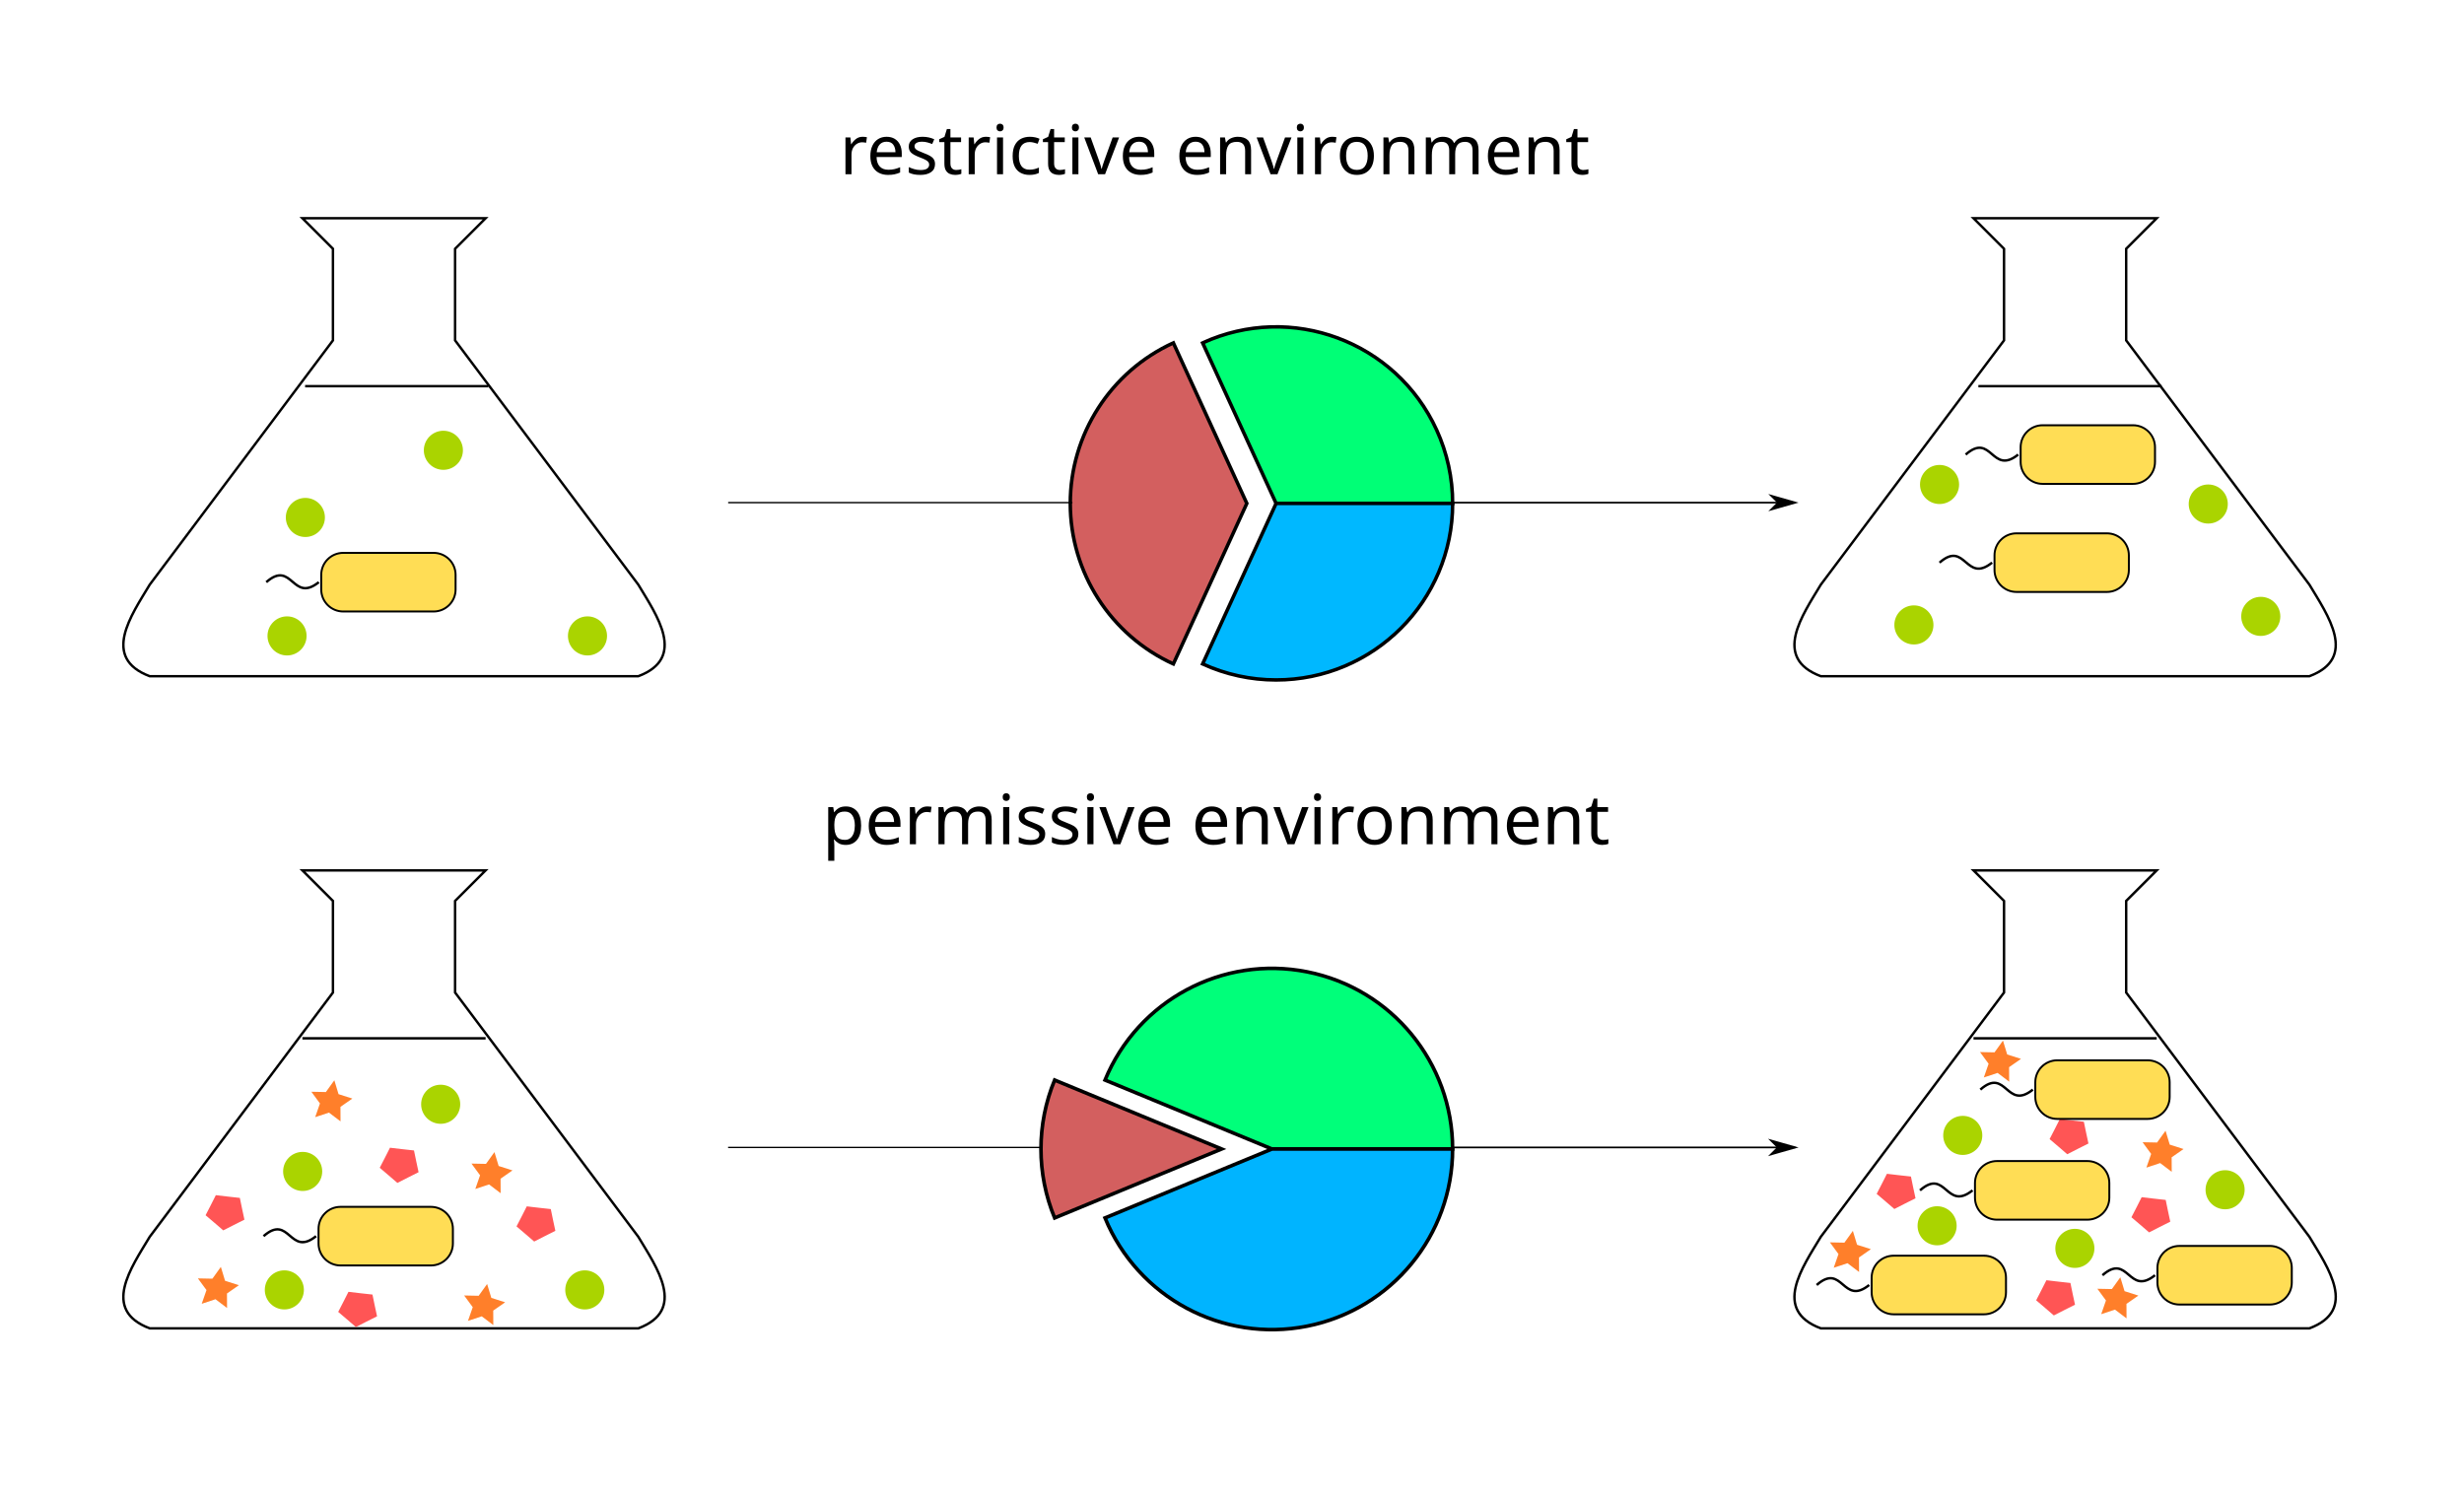
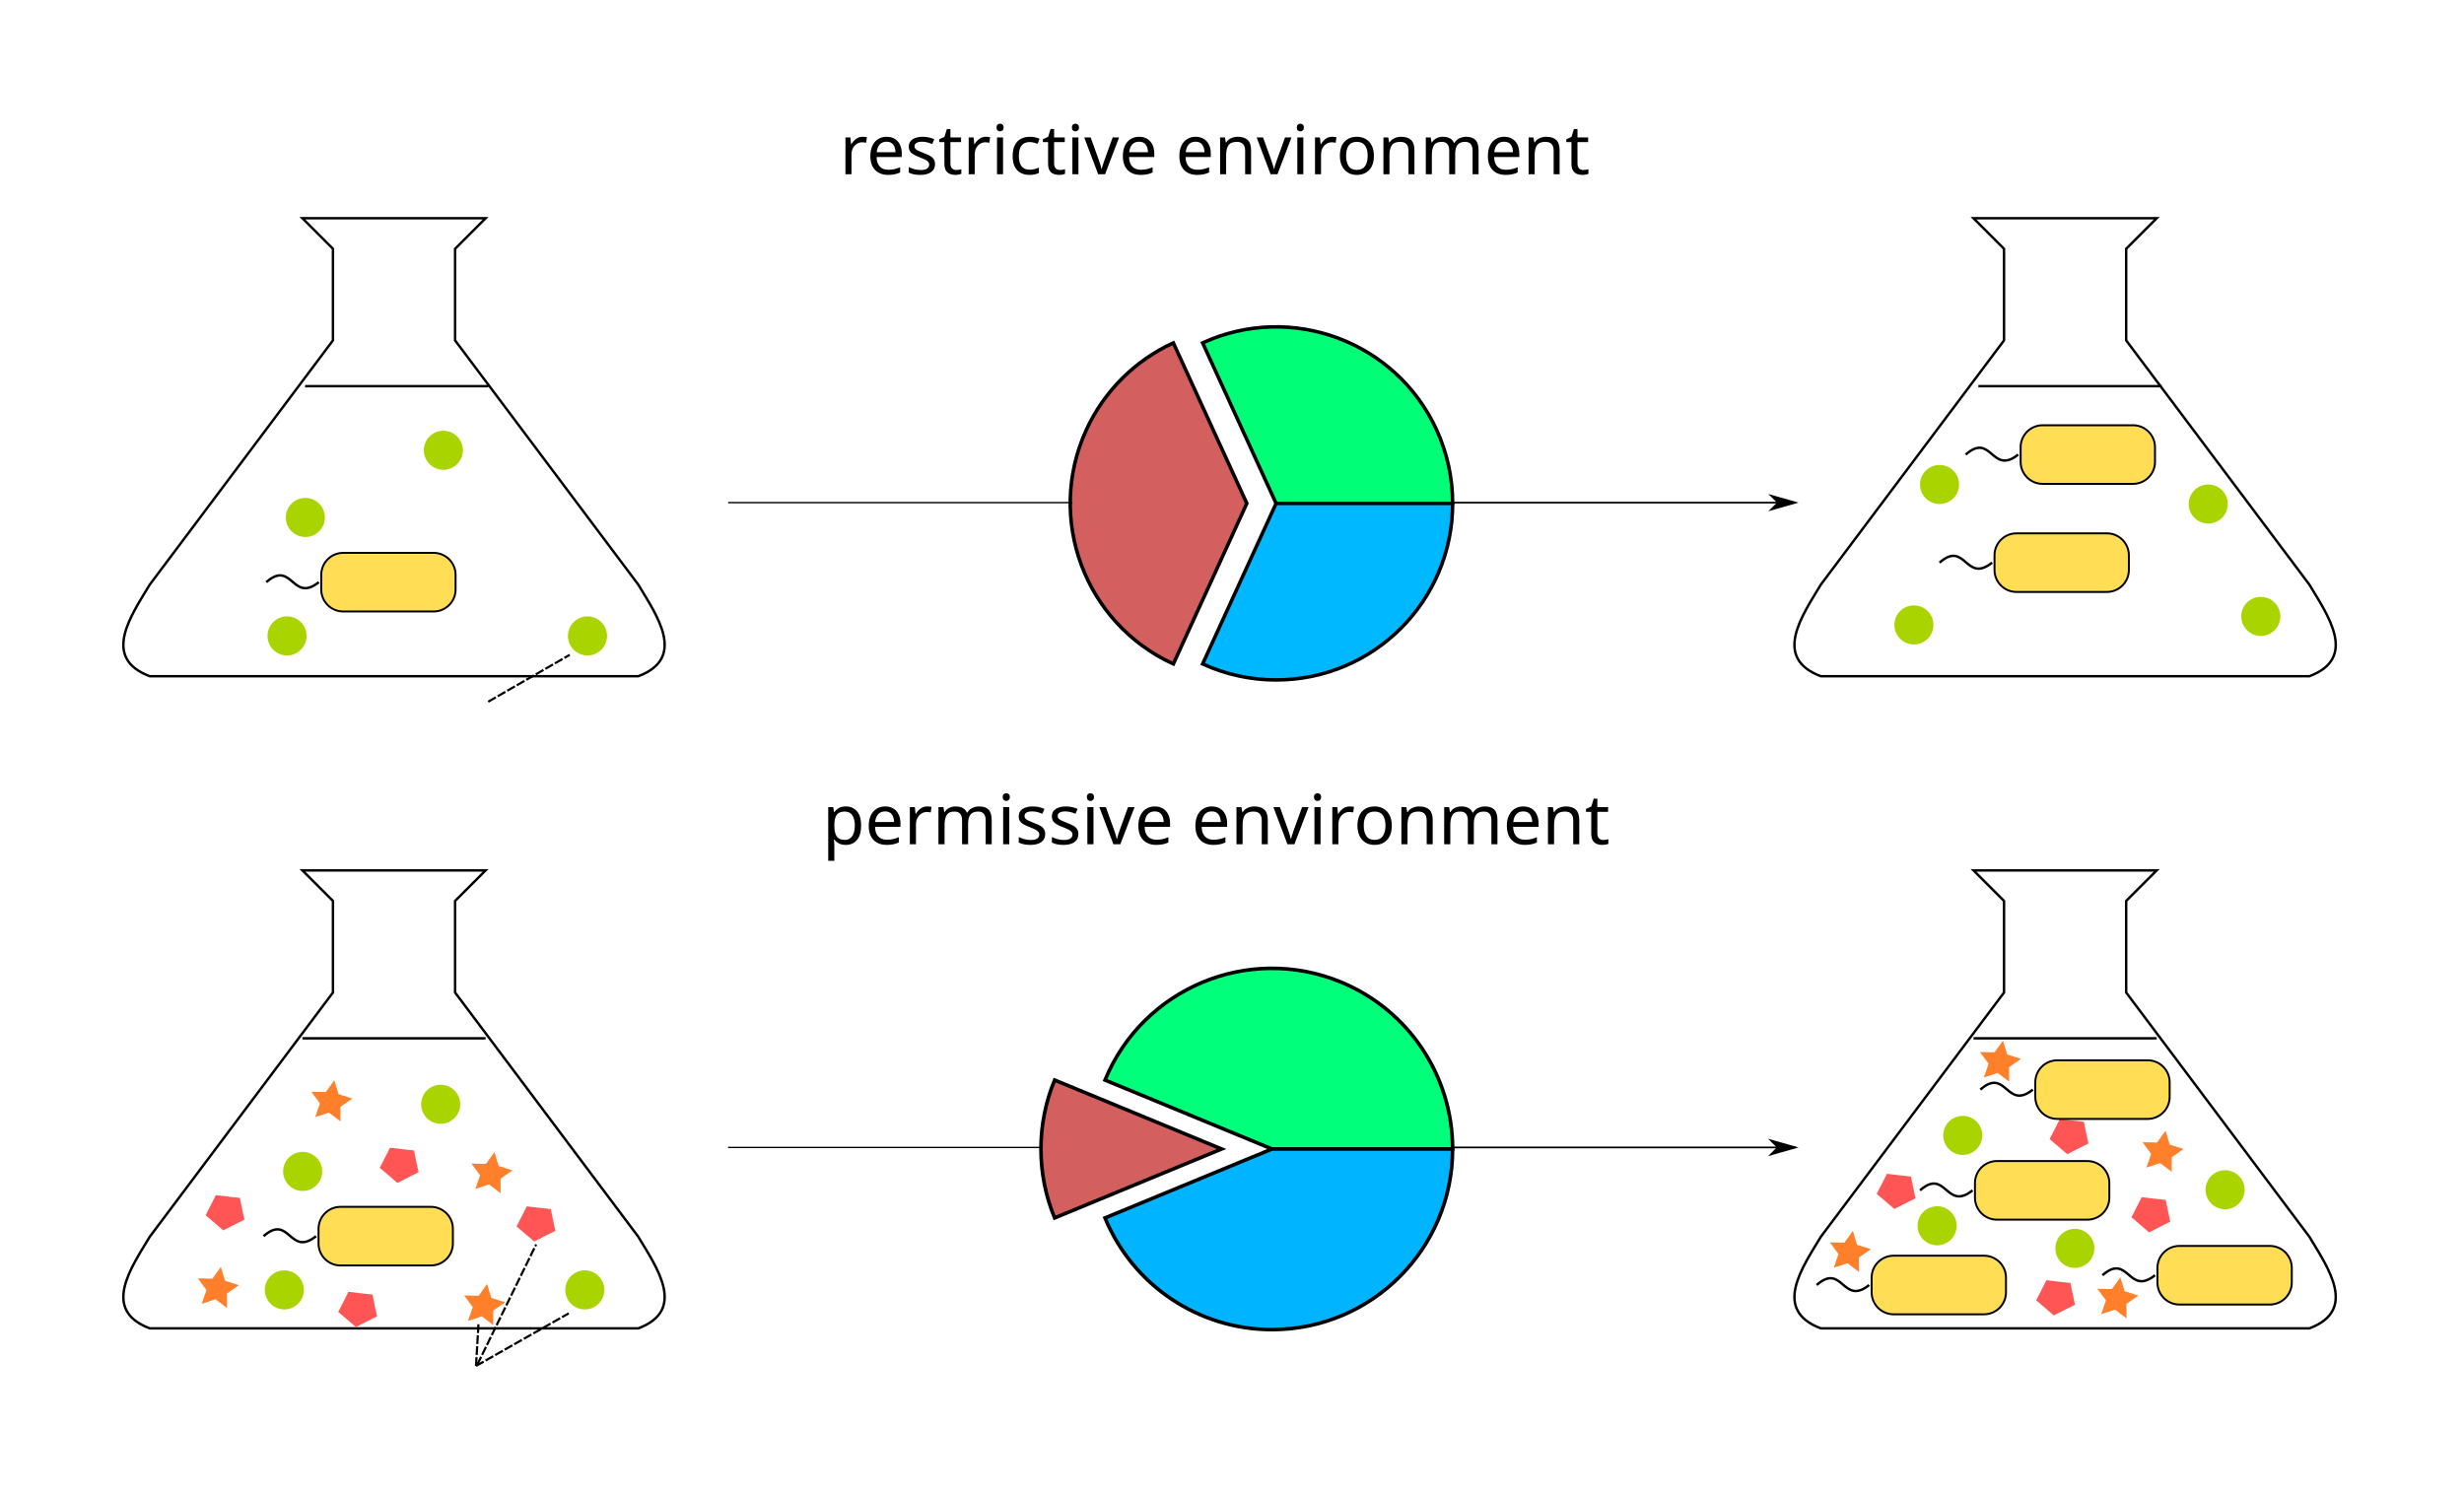
<svg xmlns="http://www.w3.org/2000/svg" width="1008.703" height="612.067" id="svg6873" version="1.1">
  <defs id="defs6875">
    <marker orient="auto" refY="0" refX="0" id="Arrow1Lend" style="overflow:visible">
      <path id="path5516" d="M 0,0 5,-5 -12.5,0 5,5 0,0 z" style="fill-rule:evenodd;stroke:#000000;stroke-width:1pt" transform="matrix(-0.8,0,0,-0.8,-10,0)" />
    </marker>
    <marker orient="auto" refY="0" refX="0" id="marker6773" style="overflow:visible">
      <path id="path6775" d="M 0,0 5,-5 -12.5,0 5,5 0,0 z" style="fill-rule:evenodd;stroke:#000000;stroke-width:1pt" transform="matrix(-0.8,0,0,-0.8,-10,0)" />
    </marker>
    <marker orient="auto" refY="0" refX="0" id="marker6777" style="overflow:visible">
      <path id="path6779" d="M 0,0 5,-5 -12.5,0 5,5 0,0 z" style="fill-rule:evenodd;stroke:#000000;stroke-width:1pt" transform="matrix(-0.8,0,0,-0.8,-10,0)" />
    </marker>
    <marker orient="auto" refY="0" refX="0" id="marker6781" style="overflow:visible">
      <path id="path6783" d="M 0,0 5,-5 -12.5,0 5,5 0,0 z" style="fill-rule:evenodd;stroke:#000000;stroke-width:1pt" transform="matrix(-0.8,0,0,-0.8,-10,0)" />
    </marker>
    <marker orient="auto" refY="0" refX="0" id="marker6781-1" style="overflow:visible">
      <path id="path6783-9" d="M 0,0 5,-5 -12.5,0 5,5 0,0 z" style="fill-rule:evenodd;stroke:#000000;stroke-width:1pt" transform="matrix(-0.8,0,0,-0.8,-10,0)" />
    </marker>
  </defs>
  <g id="layer1" transform="translate(260.3614,-42.21686)">
    <path id="path7816" d="m 259.326,512 215.248,0" style="fill:none;stroke:#000000;stroke-width:0.704px;stroke-linecap:butt;stroke-linejoin:miter;stroke-opacity:1;marker-end:url(#marker6781)" />
    <path style="fill:none;stroke:#000000;stroke-width:0.697px;stroke-linecap:butt;stroke-linejoin:miter;stroke-opacity:1;marker-end:url(#marker6781)" d="m 263.674,248 210.903,0" id="path7094" />
    <rect style="fill:#ffdd55;stroke:#000000;stroke-width:0.8px" id="rect3313-4-9-8" width="55" height="24" x="505.842" y="556.322" ry="9" rx="9" />
    <path style="fill:none;stroke:#000000;stroke-width:1px;stroke-linecap:butt;stroke-linejoin:miter;stroke-opacity:1" d="m -136.561,398.572 75,0 -12.5,12.5 0,37.5 75,100 c 7.5,12.5 20,30 0,37.5 l -200,0 c -20,-7.5 -7.5,-25 0,-37.5 l 75,-100 0,-37.5 z" id="path3201" />
    <path style="fill:none;stroke:#000000;stroke-width:1px;stroke-linecap:butt;stroke-linejoin:miter;stroke-opacity:1" d="m -136.561,467.322 75,0 z" id="path3203" />
    <path style="fill:#ff7f2a" id="path3209" d="m 139,133 -4.733,-3.588 -5.639,1.865 1.95,-5.61 -3.516,-4.787 L 133,121 l 3.466,-4.823 1.72,5.685 5.658,1.806 -4.875,3.393 z" transform="translate(-259.9581,368.3225)" />
    <path style="fill:#aad400" id="path3213" d="m 136.5,159.5 c 0,4.418 -3.582,8 -8,8 -4.418,0 -8,-3.582 -8,-8 0,-4.418 3.582,-8 8,-8 4.418,0 8,3.582 8,8 z" transform="translate(-264.9581,362.3225)" />
    <path style="fill:#ff5555" id="path3215" d="m 206.75,189 -19.084,10.631 -15.901,-14.979 -16.008,-14.864 9.333,-19.751 9.19,-19.818 21.669,2.772 21.688,2.616 4.059,21.465 4.214,21.435 z" transform="matrix(0.2266862,0,0,0.2076455,-211.5088,504.5013)" />
    <path style="fill:#ff7f2a" id="path3209-9" d="m 139,133 -4.733,-3.588 -5.639,1.865 1.95,-5.61 -3.516,-4.787 L 133,121 l 3.466,-4.823 1.72,5.685 5.658,1.806 -4.875,3.393 z" transform="translate(-194.4111,397.7341)" />
    <path style="fill:#ff7f2a" id="path3209-0" d="m 139,133 -4.733,-3.588 -5.639,1.865 1.95,-5.61 -3.516,-4.787 L 133,121 l 3.466,-4.823 1.72,5.685 5.658,1.806 -4.875,3.393 z" transform="translate(-306.4111,444.7341)" />
    <path style="fill:#ff7f2a" id="path3209-1" d="m 139,133 -4.733,-3.588 -5.639,1.865 1.95,-5.61 -3.516,-4.787 L 133,121 l 3.466,-4.823 1.72,5.685 5.658,1.806 -4.875,3.393 z" transform="translate(-197.4111,451.7341)" />
    <path style="fill:#aad400" id="path3213-6" d="m 136.5,159.5 c 0,4.418 -3.582,8 -8,8 -4.418,0 -8,-3.582 -8,-8 0,-4.418 3.582,-8 8,-8 4.418,0 8,3.582 8,8 z" transform="translate(-208.4581,334.8225)" />
    <path style="fill:#aad400" id="path3213-2" d="m 136.5,159.5 c 0,4.418 -3.582,8 -8,8 -4.418,0 -8,-3.582 -8,-8 0,-4.418 3.582,-8 8,-8 4.418,0 8,3.582 8,8 z" transform="translate(-149.458,410.8225)" />
    <path style="fill:#aad400" id="path3213-8" d="m 136.5,159.5 c 0,4.418 -3.582,8 -8,8 -4.418,0 -8,-3.582 -8,-8 0,-4.418 3.582,-8 8,-8 4.418,0 8,3.582 8,8 z" transform="translate(-272.4581,410.8225)" />
    <path style="fill:#ff5555" id="path3215-3" d="m 206.75,189 -19.084,10.631 -15.901,-14.979 -16.008,-14.864 9.333,-19.751 9.19,-19.818 21.669,2.772 21.688,2.616 4.059,21.465 4.214,21.435 z" transform="matrix(0.2266862,0,0,0.2076455,-157.2174,544.0766)" />
    <path style="fill:#ff5555" id="path3215-5" d="m 206.75,189 -19.084,10.631 -15.901,-14.979 -16.008,-14.864 9.333,-19.751 9.19,-19.818 21.669,2.772 21.688,2.616 4.059,21.465 4.214,21.435 z" transform="matrix(0.2266862,0,0,0.2076455,-140.2174,485.0766)" />
    <path style="fill:#ff5555" id="path3215-9" d="m 206.75,189 -19.084,10.631 -15.901,-14.979 -16.008,-14.864 9.333,-19.751 9.19,-19.818 21.669,2.772 21.688,2.616 4.059,21.465 4.214,21.435 z" transform="matrix(0.2266862,0,0,0.2076455,-84.21739,509.0766)" />
    <rect style="fill:#ffdd55;stroke:#000000;stroke-width:0.8px" id="rect3313" width="55" height="24" x="-129.958" y="536.323" ry="9" rx="9" />
    <path style="fill:none;stroke:#000000;stroke-width:1px;stroke-linecap:butt;stroke-linejoin:miter;stroke-opacity:1" d="m -152.458,548.322 c 10.707,-9.4 10.583,8.75 21.5,0" id="path3315" />
    <path style="fill:none;stroke:#000000;stroke-width:1px;stroke-linecap:butt;stroke-linejoin:miter;stroke-opacity:1" d="m -136.561,131.572 75,0 -12.5,12.5 0,37.5 75,100 c 7.5,12.5 20,30 0,37.5 l -200,0 c -20,-7.5 -7.5,-25 0,-37.5 l 75,-100 0,-37.5 z" id="path3201-9" />
    <path style="fill:none;stroke:#000000;stroke-width:1px;stroke-linecap:butt;stroke-linejoin:miter;stroke-opacity:1" d="m -135.458,200.322 75,0 z" id="path3203-0" />
    <path style="fill:#aad400" id="path3213-4" d="m 136.5,159.5 c 0,4.418 -3.582,8 -8,8 -4.418,0 -8,-3.582 -8,-8 0,-4.418 3.582,-8 8,-8 4.418,0 8,3.582 8,8 z" transform="translate(-263.8548,94.57249)" />
    <path style="fill:#aad400" id="path3213-6-0" d="m 136.5,159.5 c 0,4.418 -3.582,8 -8,8 -4.418,0 -8,-3.582 -8,-8 0,-4.418 3.582,-8 8,-8 4.418,0 8,3.582 8,8 z" transform="translate(-207.3548,67.07249)" />
    <path style="fill:#aad400" id="path3213-2-4" d="m 136.5,159.5 c 0,4.418 -3.582,8 -8,8 -4.418,0 -8,-3.582 -8,-8 0,-4.418 3.582,-8 8,-8 4.418,0 8,3.582 8,8 z" transform="translate(-148.3548,143.0725)" />
    <path style="fill:#aad400" id="path3213-8-9" d="m 136.5,159.5 c 0,4.418 -3.582,8 -8,8 -4.418,0 -8,-3.582 -8,-8 0,-4.418 3.582,-8 8,-8 4.418,0 8,3.582 8,8 z" transform="translate(-271.3548,143.0725)" />
    <rect style="fill:#ffdd55;stroke:#000000;stroke-width:0.8px" id="rect3313-4" width="55" height="24" x="-128.855" y="268.572" ry="9" rx="9" />
    <path style="fill:none;stroke:#000000;stroke-width:1px;stroke-linecap:butt;stroke-linejoin:miter;stroke-opacity:1" d="m -151.355,280.572 c 10.707,-9.4 10.583,8.75 21.5,0" id="path3315-5" />
    <path style="fill:#00ff76;fill-opacity:1;stroke:#000000;stroke-width:2;stroke-linejoin:miter;stroke-miterlimit:4;stroke-opacity:1;stroke-dasharray:none" id="slowsynthslice" d="M 28.385,19.07 C 78.604,-3.913 137.947,18.166 160.93,68.385 166.906,81.445 170,95.638 170,110 l -100,0 z" transform="matrix(0.7227723,0,0,0.7227723,211.4479,168.8175)" />
-     <path d="m 28.385,200.93 a 100,100 0 0 1 0,-181.859 L 70,110 z" id="slowenvslice" style="fill:#d35f5f;stroke:#000000;stroke-width:2;stroke-linejoin:miter;stroke-miterlimit:4;stroke-opacity:1;stroke-dasharray:none" transform="matrix(0.7227723,0,0,0.7227723,199.4655,168.8175)" />
+     <path d="M 28.385,200.93 C -21.834,177.947 -43.913,118.604 -20.93,68.385 -10.942,46.562 6.562,29.058 28.385,19.07 L 70,110 z" id="slowenvslice" style="fill:#d35f5f;stroke:#000000;stroke-width:2;stroke-linejoin:miter;stroke-miterlimit:4;stroke-opacity:1;stroke-dasharray:none" transform="matrix(0.7227723,0,0,0.7227723,199.4655,168.8175)" />
    <path style="fill:#00b8ff;fill-opacity:1;stroke:#000000;stroke-width:2;stroke-linejoin:miter;stroke-miterlimit:4;stroke-opacity:1;stroke-dasharray:none" id="slowrestslice" d="m 170,110 c 0,55.228 -44.772,100 -100,100 -14.362,0 -28.555,-3.094 -41.615,-9.07 L 70,110 z" transform="matrix(0.7227723,0,0,0.7227723,211.4479,168.8175)" />
-     <path style="fill:#00ff7a;fill-opacity:1;stroke:#000000;stroke-width:2;stroke-linejoin:miter;stroke-miterlimit:4;stroke-opacity:1;stroke-dasharray:none" id="fastsynthslice" d="M -22.43,71.834 A 100,100 0 0 1 170,110 l -100,0 z" transform="matrix(0.7394762,0,0,0.7394762,208.5915,431.293)" />
+     <path style="fill:#00ff7a;fill-opacity:1;stroke:#000000;stroke-width:2;stroke-linejoin:miter;stroke-miterlimit:4;stroke-opacity:1;stroke-dasharray:none" id="fastsynthslice" d="M -22.43,71.834 C -1.352,20.786 57.118,-3.509 108.166,17.57 145.588,33.022 170,69.513 170,110 l -100,0 z" transform="matrix(0.7394762,0,0,0.7394762,208.5915,431.293)" />
    <path transform="matrix(0.7394762,0,0,0.7394762,187.9657,431.293)" d="m -22.43,148.166 c -10.093,-24.443 -10.093,-51.889 0,-76.332 L 70,110 z" id="fastenvslice" style="fill:#d35f5f;stroke:#000000;stroke-width:2;stroke-linejoin:miter;stroke-miterlimit:4;stroke-opacity:1;stroke-dasharray:none" />
-     <path style="fill:#00b4ff;fill-opacity:1;stroke:#000000;stroke-width:2;stroke-linejoin:miter;stroke-miterlimit:4;stroke-opacity:1;stroke-dasharray:none" id="fastrestslice" d="M 170,110 A 100,100 0 0 1 -22.43,148.166 L 70,110 z" transform="matrix(0.7394762,0,0,0.7394762,208.5915,431.293)" />
+     <path style="fill:#00b4ff;fill-opacity:1;stroke:#000000;stroke-width:2;stroke-linejoin:miter;stroke-miterlimit:4;stroke-opacity:1;stroke-dasharray:none" id="fastrestslice" d="m 170,110 c 0,55.228 -44.772,100 -100,100 -40.487,0 -76.978,-24.412 -92.43,-61.834 L 70,110 z" transform="matrix(0.7394762,0,0,0.7394762,208.5915,431.293)" />
    <flowRoot xml:space="preserve" id="flowRoot3519" style="font-size:20px;font-style:normal;font-weight:normal;line-height:125%;letter-spacing:0px;word-spacing:0px;fill:#aa0000;fill-opacity:1;stroke:none;font-family:Sans" transform="matrix(0.7350445,0,0,0.7350445,811.2333,128.1688)">
      <flowRegion id="flowRegion3521">
        <rect id="rect3523" width="228.571" height="107.143" x="-1060" y="50.124" style="fill:#aa0000;fill-opacity:1;stroke:none" />
      </flowRegion>
      <flowPara id="flowPara3525">
        <flowSpan style="font-weight:bold;fill:#aa0000;fill-opacity:1;stroke:none" id="flowSpan7866">many</flowSpan> condition-dependent proteins</flowPara>
    </flowRoot>
    <path style="fill:none;stroke:#000000;stroke-width:1px;stroke-linecap:butt;stroke-linejoin:miter;stroke-opacity:1" d="m 547.542,131.572 75,0 -12.5,12.5 0,37.5 75,100 c 7.5,12.5 20,30 0,37.5 l -200,0 c -20,-7.5 -7.5,-25 0,-37.5 l 75,-100 0,-37.5 z" id="path3201-9-8" />
    <path style="fill:none;stroke:#000000;stroke-width:1px;stroke-linecap:butt;stroke-linejoin:miter;stroke-opacity:1" d="m 549.542,200.322 75,0 z" id="path3203-0-8" />
    <path style="fill:#aad400" id="path3213-4-9" d="m 136.5,159.5 c 0,4.418 -3.582,8 -8,8 -4.418,0 -8,-3.582 -8,-8 0,-4.418 3.582,-8 8,-8 4.418,0 8,3.582 8,8 z" transform="translate(405.1452,81.07249)" />
    <path style="fill:#aad400" id="path3213-2-4-8" d="m 136.5,159.5 c 0,4.418 -3.582,8 -8,8 -4.418,0 -8,-3.582 -8,-8 0,-4.418 3.582,-8 8,-8 4.418,0 8,3.582 8,8 z" transform="translate(536.6453,135.0725)" />
    <path style="fill:#aad400" id="path3213-8-9-9" d="m 136.5,159.5 c 0,4.418 -3.582,8 -8,8 -4.418,0 -8,-3.582 -8,-8 0,-4.418 3.582,-8 8,-8 4.418,0 8,3.582 8,8 z" transform="translate(394.6452,138.5725)" />
    <rect style="fill:#ffdd55;stroke:#000000;stroke-width:0.8px" id="rect3313-4-9" width="55" height="24" x="556.145" y="260.572" ry="9" rx="9" />
    <path style="fill:none;stroke:#000000;stroke-width:1px;stroke-linecap:butt;stroke-linejoin:miter;stroke-opacity:1" d="m 533.645,272.572 c 10.707,-9.4 10.583,8.75 21.5,0" id="path3315-5-6" />
    <path style="fill:none;stroke:#000000;stroke-width:1px;stroke-linecap:butt;stroke-linejoin:miter;stroke-opacity:1" d="m 547.542,398.572 75,0 -12.5,12.5 0,37.5 75,100 c 7.5,12.5 20,30 0,37.5 l -200,0 c -20,-7.5 -7.5,-25 0,-37.5 l 75,-100 0,-37.5 z" id="path3201-3" />
    <path style="fill:none;stroke:#000000;stroke-width:1px;stroke-linecap:butt;stroke-linejoin:miter;stroke-opacity:1" d="m 547.542,467.322 75,0 z" id="path3203-7" />
    <path style="fill:#ff7f2a" id="path3209-08" d="m 139,133 -4.733,-3.588 -5.639,1.865 1.95,-5.61 -3.516,-4.787 L 133,121 l 3.466,-4.823 1.72,5.685 5.658,1.806 -4.875,3.393 z" transform="translate(423.1452,352.0725)" />
    <path style="fill:#aad400" id="path3213-61" d="m 136.5,159.5 c 0,4.418 -3.582,8 -8,8 -4.418,0 -8,-3.582 -8,-8 0,-4.418 3.582,-8 8,-8 4.418,0 8,3.582 8,8 z" transform="translate(414.6452,347.5725)" />
    <path style="fill:#ff5555" id="path3215-8" d="m 206.75,189 -19.084,10.631 -15.901,-14.979 -16.008,-14.864 9.333,-19.751 9.19,-19.818 21.669,2.772 21.688,2.616 4.059,21.465 4.214,21.435 z" transform="matrix(0.2266862,0,0,0.2076455,472.5945,495.7514)" />
    <path style="fill:#ff7f2a" id="path3209-9-6" d="m 139,133 -4.733,-3.588 -5.639,1.865 1.95,-5.61 -3.516,-4.787 L 133,121 l 3.466,-4.823 1.72,5.685 5.658,1.806 -4.875,3.393 z" transform="translate(489.6922,388.9841)" />
    <path style="fill:#ff7f2a" id="path3209-0-7" d="m 139,133 -4.733,-3.588 -5.639,1.865 1.95,-5.61 -3.516,-4.787 L 133,121 l 3.466,-4.823 1.72,5.685 5.658,1.806 -4.875,3.393 z" transform="translate(361.6922,429.9841)" />
    <path style="fill:#aad400" id="path3213-6-2" d="m 136.5,159.5 c 0,4.418 -3.582,8 -8,8 -4.418,0 -8,-3.582 -8,-8 0,-4.418 3.582,-8 8,-8 4.418,0 8,3.582 8,8 z" transform="translate(480.6452,327.0725)" />
    <path style="fill:#aad400" id="path3213-2-6" d="m 136.5,159.5 c 0,4.418 -3.582,8 -8,8 -4.418,0 -8,-3.582 -8,-8 0,-4.418 3.582,-8 8,-8 4.418,0 8,3.582 8,8 z" transform="translate(534.6453,402.0725)" />
    <path style="fill:#aad400" id="path3213-8-2" d="m 136.5,159.5 c 0,4.418 -3.582,8 -8,8 -4.418,0 -8,-3.582 -8,-8 0,-4.418 3.582,-8 8,-8 4.418,0 8,3.582 8,8 z" transform="translate(404.1452,384.5725)" />
    <path style="fill:#ff5555" id="path3215-3-6" d="m 206.75,189 -19.084,10.631 -15.901,-14.979 -16.008,-14.864 9.333,-19.751 9.19,-19.818 21.669,2.772 21.688,2.616 4.059,21.465 4.214,21.435 z" transform="matrix(0.2266862,0,0,0.2076455,537.8859,539.3266)" />
    <path style="fill:#ff5555" id="path3215-5-4" d="m 206.75,189 -19.084,10.631 -15.901,-14.979 -16.008,-14.864 9.333,-19.751 9.19,-19.818 21.669,2.772 21.688,2.616 4.059,21.465 4.214,21.435 z" transform="matrix(0.2266862,0,0,0.2076455,543.3859,473.3266)" />
    <path style="fill:#ff5555" id="path3215-9-2" d="m 206.75,189 -19.084,10.631 -15.901,-14.979 -16.008,-14.864 9.333,-19.751 9.19,-19.818 21.669,2.772 21.688,2.616 4.059,21.465 4.214,21.435 z" transform="matrix(0.2266862,0,0,0.2076455,576.8859,505.3266)" />
    <rect style="fill:#ffdd55;stroke:#000000;stroke-width:0.8px" id="rect3313-3" width="55" height="24" x="548.145" y="517.573" ry="9" rx="9" />
    <path style="fill:none;stroke:#000000;stroke-width:1px;stroke-linecap:butt;stroke-linejoin:miter;stroke-opacity:1" d="m 525.645,529.572 c 10.707,-9.4 10.583,8.75 21.5,0" id="path3315-3" />
    <rect style="fill:#ffdd55;stroke:#000000;stroke-width:0.8px" id="rect3313-4-9-4" width="55" height="24" x="566.842" y="216.322" ry="9" rx="9" />
    <path style="fill:none;stroke:#000000;stroke-width:1px;stroke-linecap:butt;stroke-linejoin:miter;stroke-opacity:1" d="m 544.342,228.322 c 10.707,-9.4 10.583,8.75 21.5,0" id="path3315-5-6-1" />
    <rect style="fill:#ffdd55;stroke:#000000;stroke-width:0.8px" id="rect3313-4-9-40" width="55" height="24" x="572.842" y="476.322" ry="9" rx="9" />
    <path style="fill:none;stroke:#000000;stroke-width:1px;stroke-linecap:butt;stroke-linejoin:miter;stroke-opacity:1" d="m 550.342,488.322 c 10.707,-9.4 10.583,8.75 21.5,0" id="path3315-5-6-7" />
    <rect style="fill:#ffdd55;stroke:#000000;stroke-width:0.8px" id="rect3313-4-9-5" width="55" height="24" x="622.842" y="552.322" ry="9" rx="9" />
    <path style="fill:none;stroke:#000000;stroke-width:1px;stroke-linecap:butt;stroke-linejoin:miter;stroke-opacity:1" d="m 600.342,564.322 c 10.707,-9.4 10.583,8.75 21.5,0" id="path3315-5-6-8" />
    <path style="fill:none;stroke:#000000;stroke-width:1px;stroke-linecap:butt;stroke-linejoin:miter;stroke-opacity:1" d="m 483.342,568.322 c 10.707,-9.4 10.583,8.75 21.5,0" id="path3315-5-6-3" />
    <path style="fill:#ff7f2a" id="path3209-1-3" d="m 139,133 -4.733,-3.588 -5.639,1.865 1.95,-5.61 -3.516,-4.787 L 133,121 l 3.466,-4.823 1.72,5.685 5.658,1.806 -4.875,3.393 z" transform="translate(471.1922,448.9841)" />
    <path style="fill:#aad400" id="path3213-61-6" d="m 136.5,159.5 c 0,4.418 -3.582,8 -8,8 -4.418,0 -8,-3.582 -8,-8 0,-4.418 3.582,-8 8,-8 4.418,0 8,3.582 8,8 z" transform="translate(522.042,369.8225)" />
    <path style="fill:#aad400" id="path3213-61-9" d="m 136.5,159.5 c 0,4.418 -3.582,8 -8,8 -4.418,0 -8,-3.582 -8,-8 0,-4.418 3.582,-8 8,-8 4.418,0 8,3.582 8,8 z" transform="translate(460.5419,393.8225)" />
    <path style="fill:#aad400" id="path3213-6-0-6" d="m 136.5,159.5 c 0,4.418 -3.582,8 -8,8 -4.418,0 -8,-3.582 -8,-8 0,-4.418 3.582,-8 8,-8 4.418,0 8,3.582 8,8 z" transform="translate(515.1453,89.07249)" />
    <flowRoot xml:space="preserve" id="flowRoot3562" style="font-size:20px;font-style:normal;font-weight:normal;line-height:125%;letter-spacing:0px;word-spacing:0px;fill:#217844;fill-opacity:1;stroke:none;font-family:Sans" transform="matrix(0.7520035,0,0,0.7520035,222.5981,215.8572)">
      <flowRegion id="flowRegion3564">
        <rect id="rect3566" width="229.575" height="84.035" x="142.857" y="-92.733" style="fill:#217844;fill-opacity:1;stroke:none" />
      </flowRegion>
      <flowPara id="flowPara3568" />
      <flowPara id="flowPara5497">
        <flowSpan style="font-weight:bold;fill:#217844;fill-opacity:1;stroke:none" id="flowSpan7868">few</flowSpan> bio-synthetic proteins </flowPara>
      <flowPara id="flowPara5499" />
    </flowRoot>
    <text xml:space="preserve" style="font-size:28.073px;font-style:normal;font-weight:normal;line-height:125%;letter-spacing:0px;word-spacing:0px;fill:#000000;fill-opacity:1;stroke:none;font-family:Sans" x="83.36" y="113.546" id="text7078">
      <tspan id="tspan7080" x="83.36" y="113.546">restrictive environment</tspan>
    </text>
    <text id="text7082" y="387.859" x="76.291" style="font-size:28.342px;font-style:normal;font-weight:normal;line-height:125%;letter-spacing:0px;word-spacing:0px;fill:#000000;fill-opacity:1;stroke:none;font-family:Sans" xml:space="preserve">
      <tspan y="387.859" x="76.291" id="tspan7084">permissive environment</tspan>
    </text>
    <flowRoot transform="matrix(0.7350445,0,0,0.7350445,1029.606,551.7288)" style="font-size:20px;font-style:normal;font-weight:normal;line-height:125%;letter-spacing:0px;word-spacing:0px;fill:#0088aa;fill-opacity:1;stroke:none;font-family:Sans" id="flowRoot7086" xml:space="preserve">
      <flowRegion id="flowRegion7088">
        <rect style="fill:#0088aa;stroke:none" y="50.124" x="-1060" height="107.143" width="228.571" id="rect7090" />
      </flowRegion>
      <flowPara id="flowPara7092">other proteins</flowPara>
    </flowRoot>
    <flowRoot xml:space="preserve" id="flowRoot3519-5" style="font-size:20px;font-style:normal;font-weight:normal;line-height:125%;letter-spacing:0px;word-spacing:0px;fill:#aa0000;fill-opacity:1;stroke:none;font-family:Sans" transform="matrix(0.7350445,0,0,0.7350445,811.2333,395.7255)">
      <flowRegion id="flowRegion3521-6">
        <rect id="rect3523-8" width="228.571" height="107.143" x="-1060" y="50.124" style="fill:#aa0000;fill-opacity:1;stroke:none" />
      </flowRegion>
      <flowPara id="flowPara3525-4">
        <flowSpan style="font-weight:bold;fill:#aa0000;fill-opacity:1;stroke:none" id="flowSpan7864">few</flowSpan> condition-dependent proteins</flowPara>
    </flowRoot>
    <flowRoot xml:space="preserve" id="flowRoot3562-9" style="font-size:20px;font-style:normal;font-weight:normal;line-height:125%;letter-spacing:0px;word-spacing:0px;fill:#217844;fill-opacity:1;stroke:none;font-family:Sans" transform="matrix(0.7520035,0,0,0.7520035,222.5981,483.414)">
      <flowRegion id="flowRegion3564-7">
        <rect id="rect3566-8" width="229.575" height="84.035" x="142.857" y="-92.733" style="fill:#217844;fill-opacity:1;stroke:none" />
      </flowRegion>
      <flowPara id="flowPara3568-3" />
      <flowPara id="flowPara5497-0">
        <flowSpan style="font-weight:bold;fill:#217844;fill-opacity:1;stroke:none" id="flowSpan7906">many</flowSpan> bio-synthetic proteins </flowPara>
      <flowPara id="flowPara5499-7" />
    </flowRoot>
    <path style="fill:none;stroke:#000000;stroke-width:0.57;stroke-linecap:butt;stroke-linejoin:miter;stroke-miterlimit:4;stroke-opacity:1;stroke-dasharray:none;marker-end:none" d="m 37.73,248 140.936,0" id="path7094-7" />
    <path style="fill:none;stroke:#000000;stroke-width:0.542;stroke-linecap:butt;stroke-linejoin:miter;stroke-miterlimit:4;stroke-opacity:1;stroke-dasharray:none;marker-end:none" d="m 37.702,512 127.66,0" id="path7094-7-0" />
    <flowRoot transform="matrix(0.7350445,0,0,0.7350445,1029.606,286.842)" style="font-size:20px;font-style:normal;font-weight:normal;line-height:125%;letter-spacing:0px;word-spacing:0px;fill:#0088aa;fill-opacity:1;stroke:none;font-family:Sans" id="flowRoot7086-2" xml:space="preserve">
      <flowRegion id="flowRegion7088-7">
        <rect style="fill:#0088aa;stroke:none" y="50.124" x="-1060" height="107.143" width="228.571" id="rect7090-6" />
      </flowRegion>
      <flowPara id="flowPara7092-5">other proteins</flowPara>
    </flowRoot>
+     <flowRoot transform="matrix(0.7350445,0,0,0.7350445,629.802,283.7706)" style="font-size:20px;font-style:normal;font-weight:normal;line-height:125%;letter-spacing:0px;word-spacing:0px;fill:#0088aa;fill-opacity:1;stroke:none;font-family:Sans" id="flowRoot7086-2-6" xml:space="preserve">
+       <flowRegion id="flowRegion7088-7-0">
+         <rect style="fill:#0088aa;stroke:none" y="50.124" x="-1060" height="35.981" width="122.527" id="rect7090-6-8" />
+       </flowRegion>
+       <flowPara id="flowPara7092-5-0" style="fill:#000000">poor media</flowPara>
+     </flowRoot>
+     <flowRoot transform="matrix(0.7350445,0,0,0.7350445,629.802,554.5355)" style="font-size:20px;font-style:normal;font-weight:normal;line-height:125%;letter-spacing:0px;word-spacing:0px;fill:#0088aa;fill-opacity:1;stroke:none;font-family:Sans" id="flowRoot7086-2-6-6" xml:space="preserve">
+       <flowRegion id="flowRegion7088-7-0-7">
+         <rect style="fill:#0088aa;stroke:none" y="50.124" x="-1060" height="35.981" width="122.527" id="rect7090-6-8-2" />
+       </flowRegion>
+       <flowPara id="flowPara7092-5-0-6" style="fill:#000000">rich media</flowPara>
+     </flowRoot>
+     <path style="fill:none;stroke:#000000;stroke-width:0.9;stroke-linecap:butt;stroke-linejoin:miter;stroke-miterlimit:4;stroke-opacity:1;stroke-dasharray:3.6, 0.9;stroke-dashoffset:0" d="m 199.853,287.298 33.387,-19.203" id="path3150" transform="translate(-260.3614,42.21686)" />
+     <path style="fill:none;stroke:#000000;stroke-width:0.9;stroke-linecap:butt;stroke-linejoin:miter;stroke-miterlimit:4;stroke-opacity:1;stroke-dasharray:3.6, 0.9;stroke-dashoffset:0" d="M -65.493,601.464 -27.545,579.926" id="path3150-8" />
+     <path style="fill:none;stroke:#000000;stroke-width:0.9;stroke-linecap:butt;stroke-linejoin:miter;stroke-miterlimit:4;stroke-opacity:1;stroke-dasharray:3.6, 0.9;stroke-dashoffset:0" d="m -64.98,600.951 24.102,-49.23" id="path3150-6" />
+     <path style="fill:none;stroke:#000000;stroke-width:0.9;stroke-linecap:butt;stroke-linejoin:miter;stroke-miterlimit:4;stroke-opacity:1;stroke-dasharray:3.6, 0.9;stroke-dashoffset:0" d="m -65.493,601.464 1.026,-17.436" id="path3150-1" />
  </g>
</svg>
